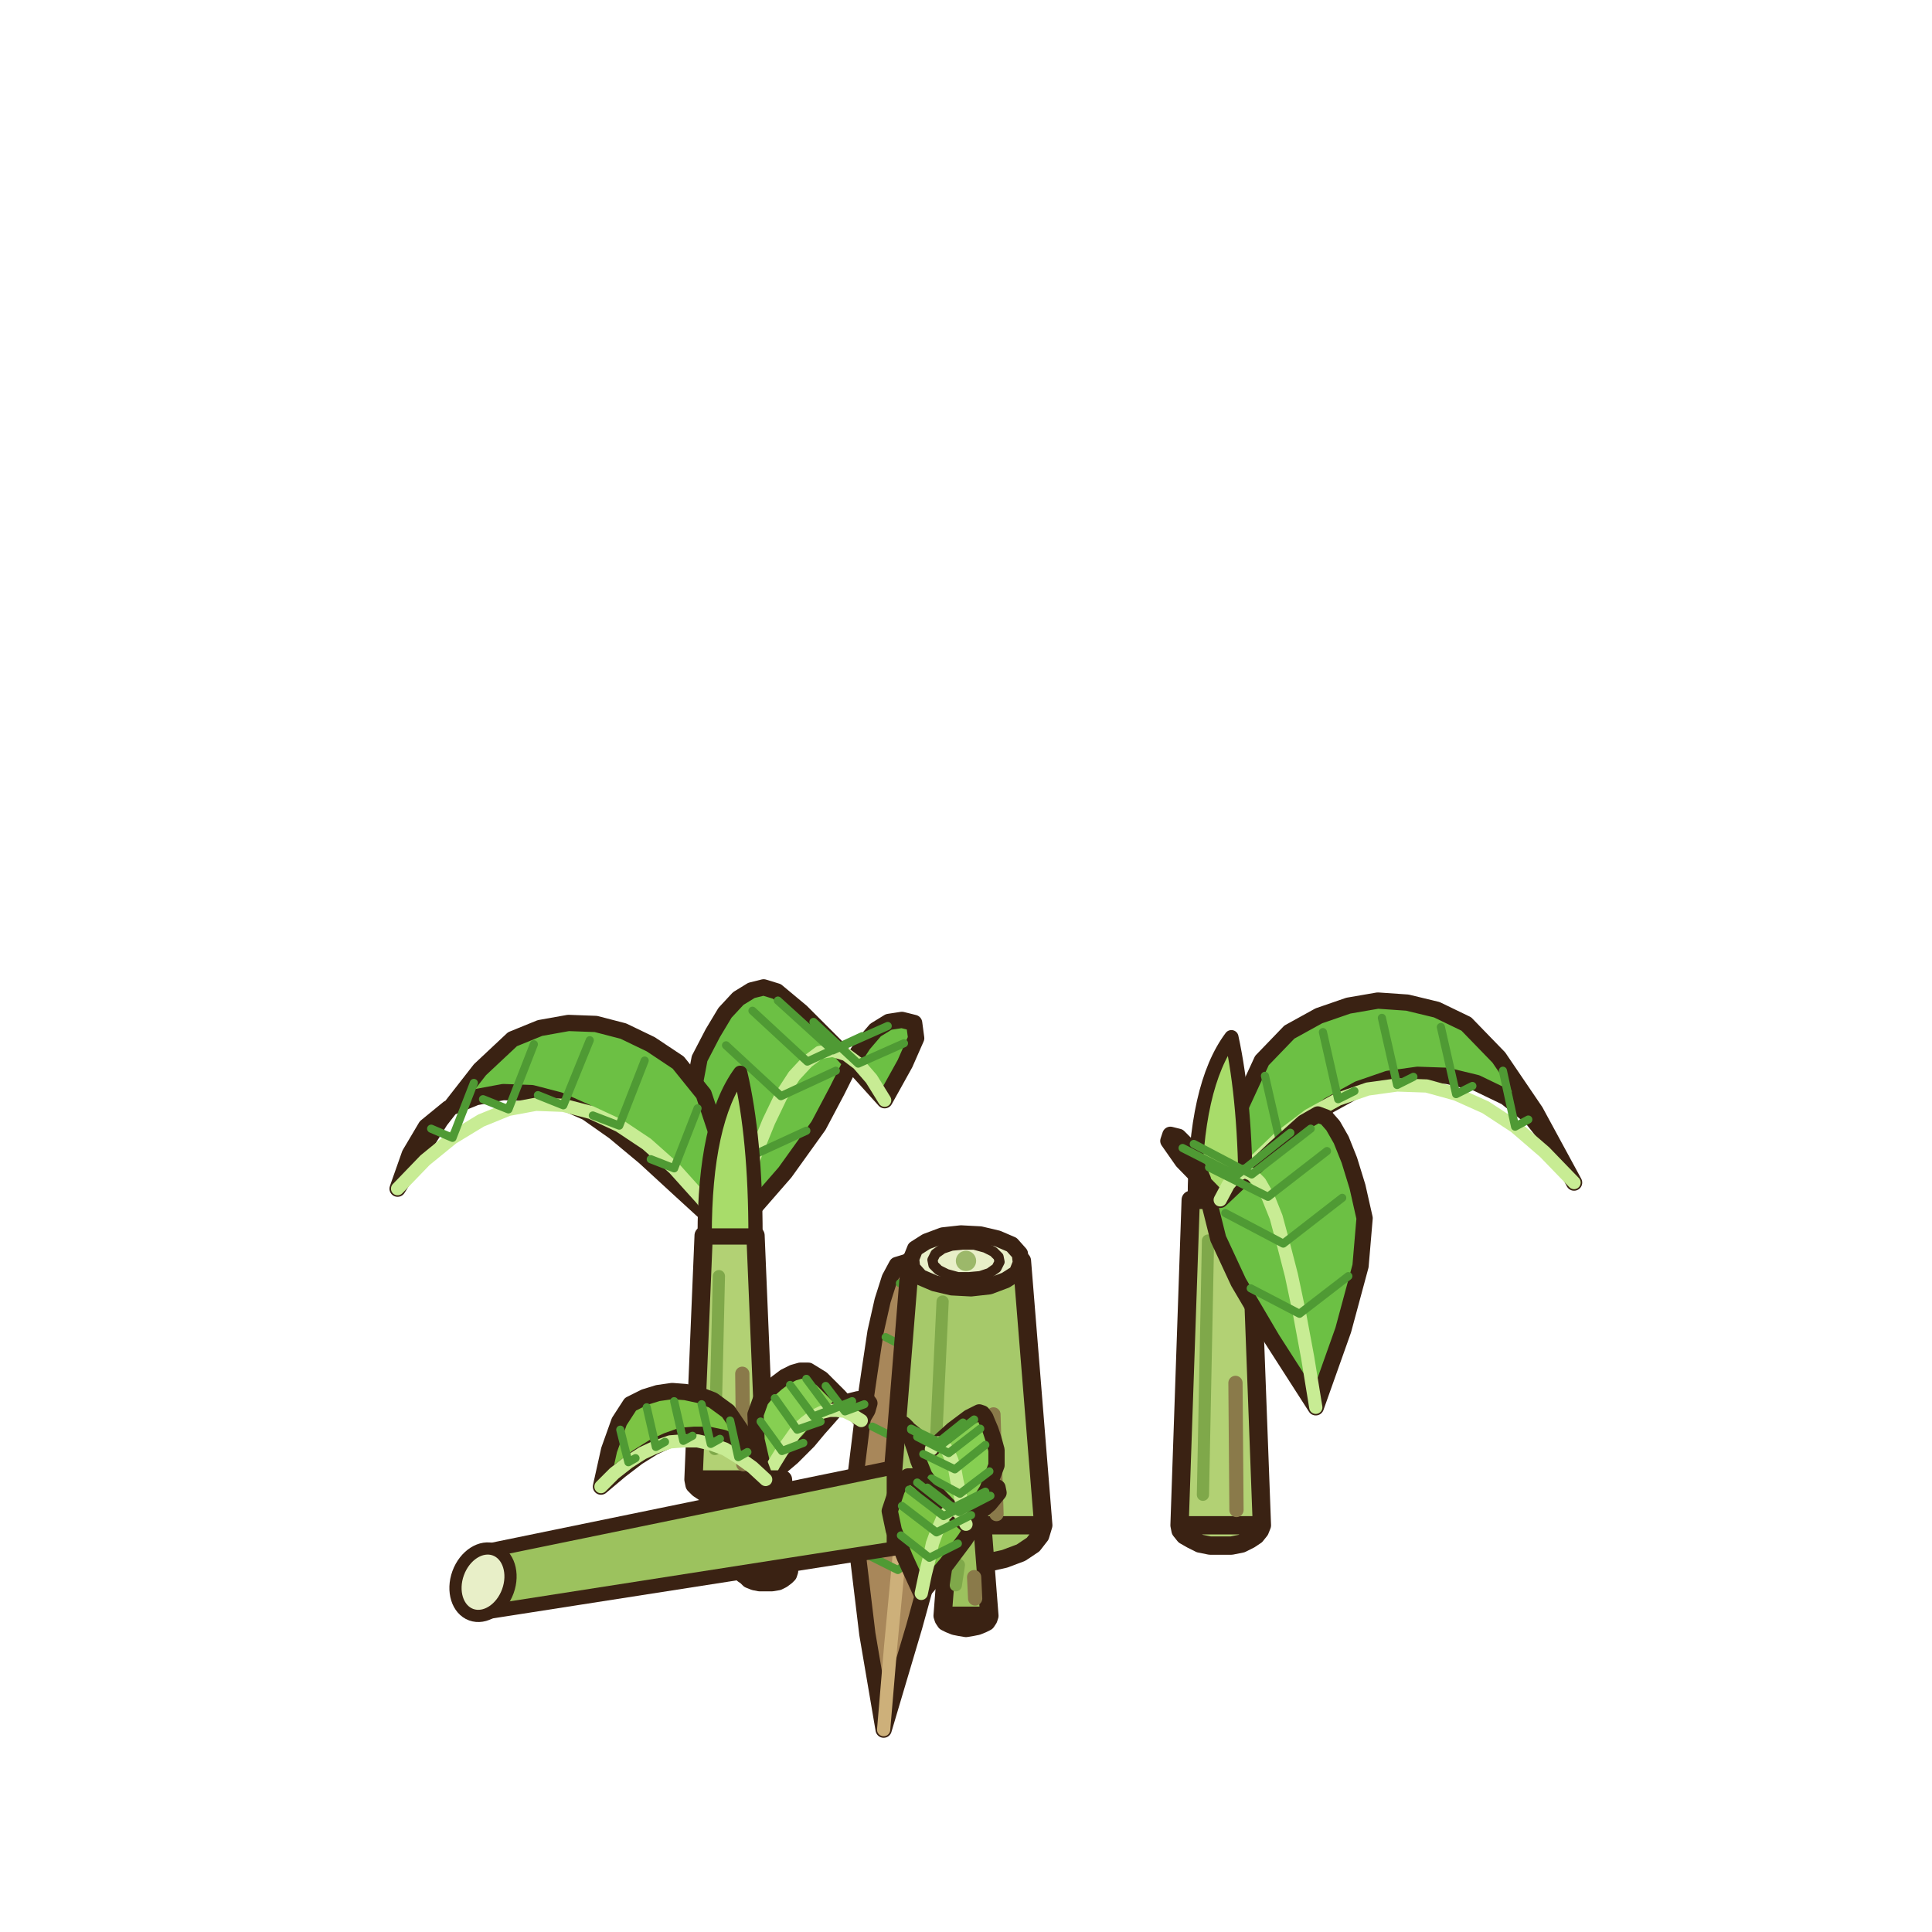
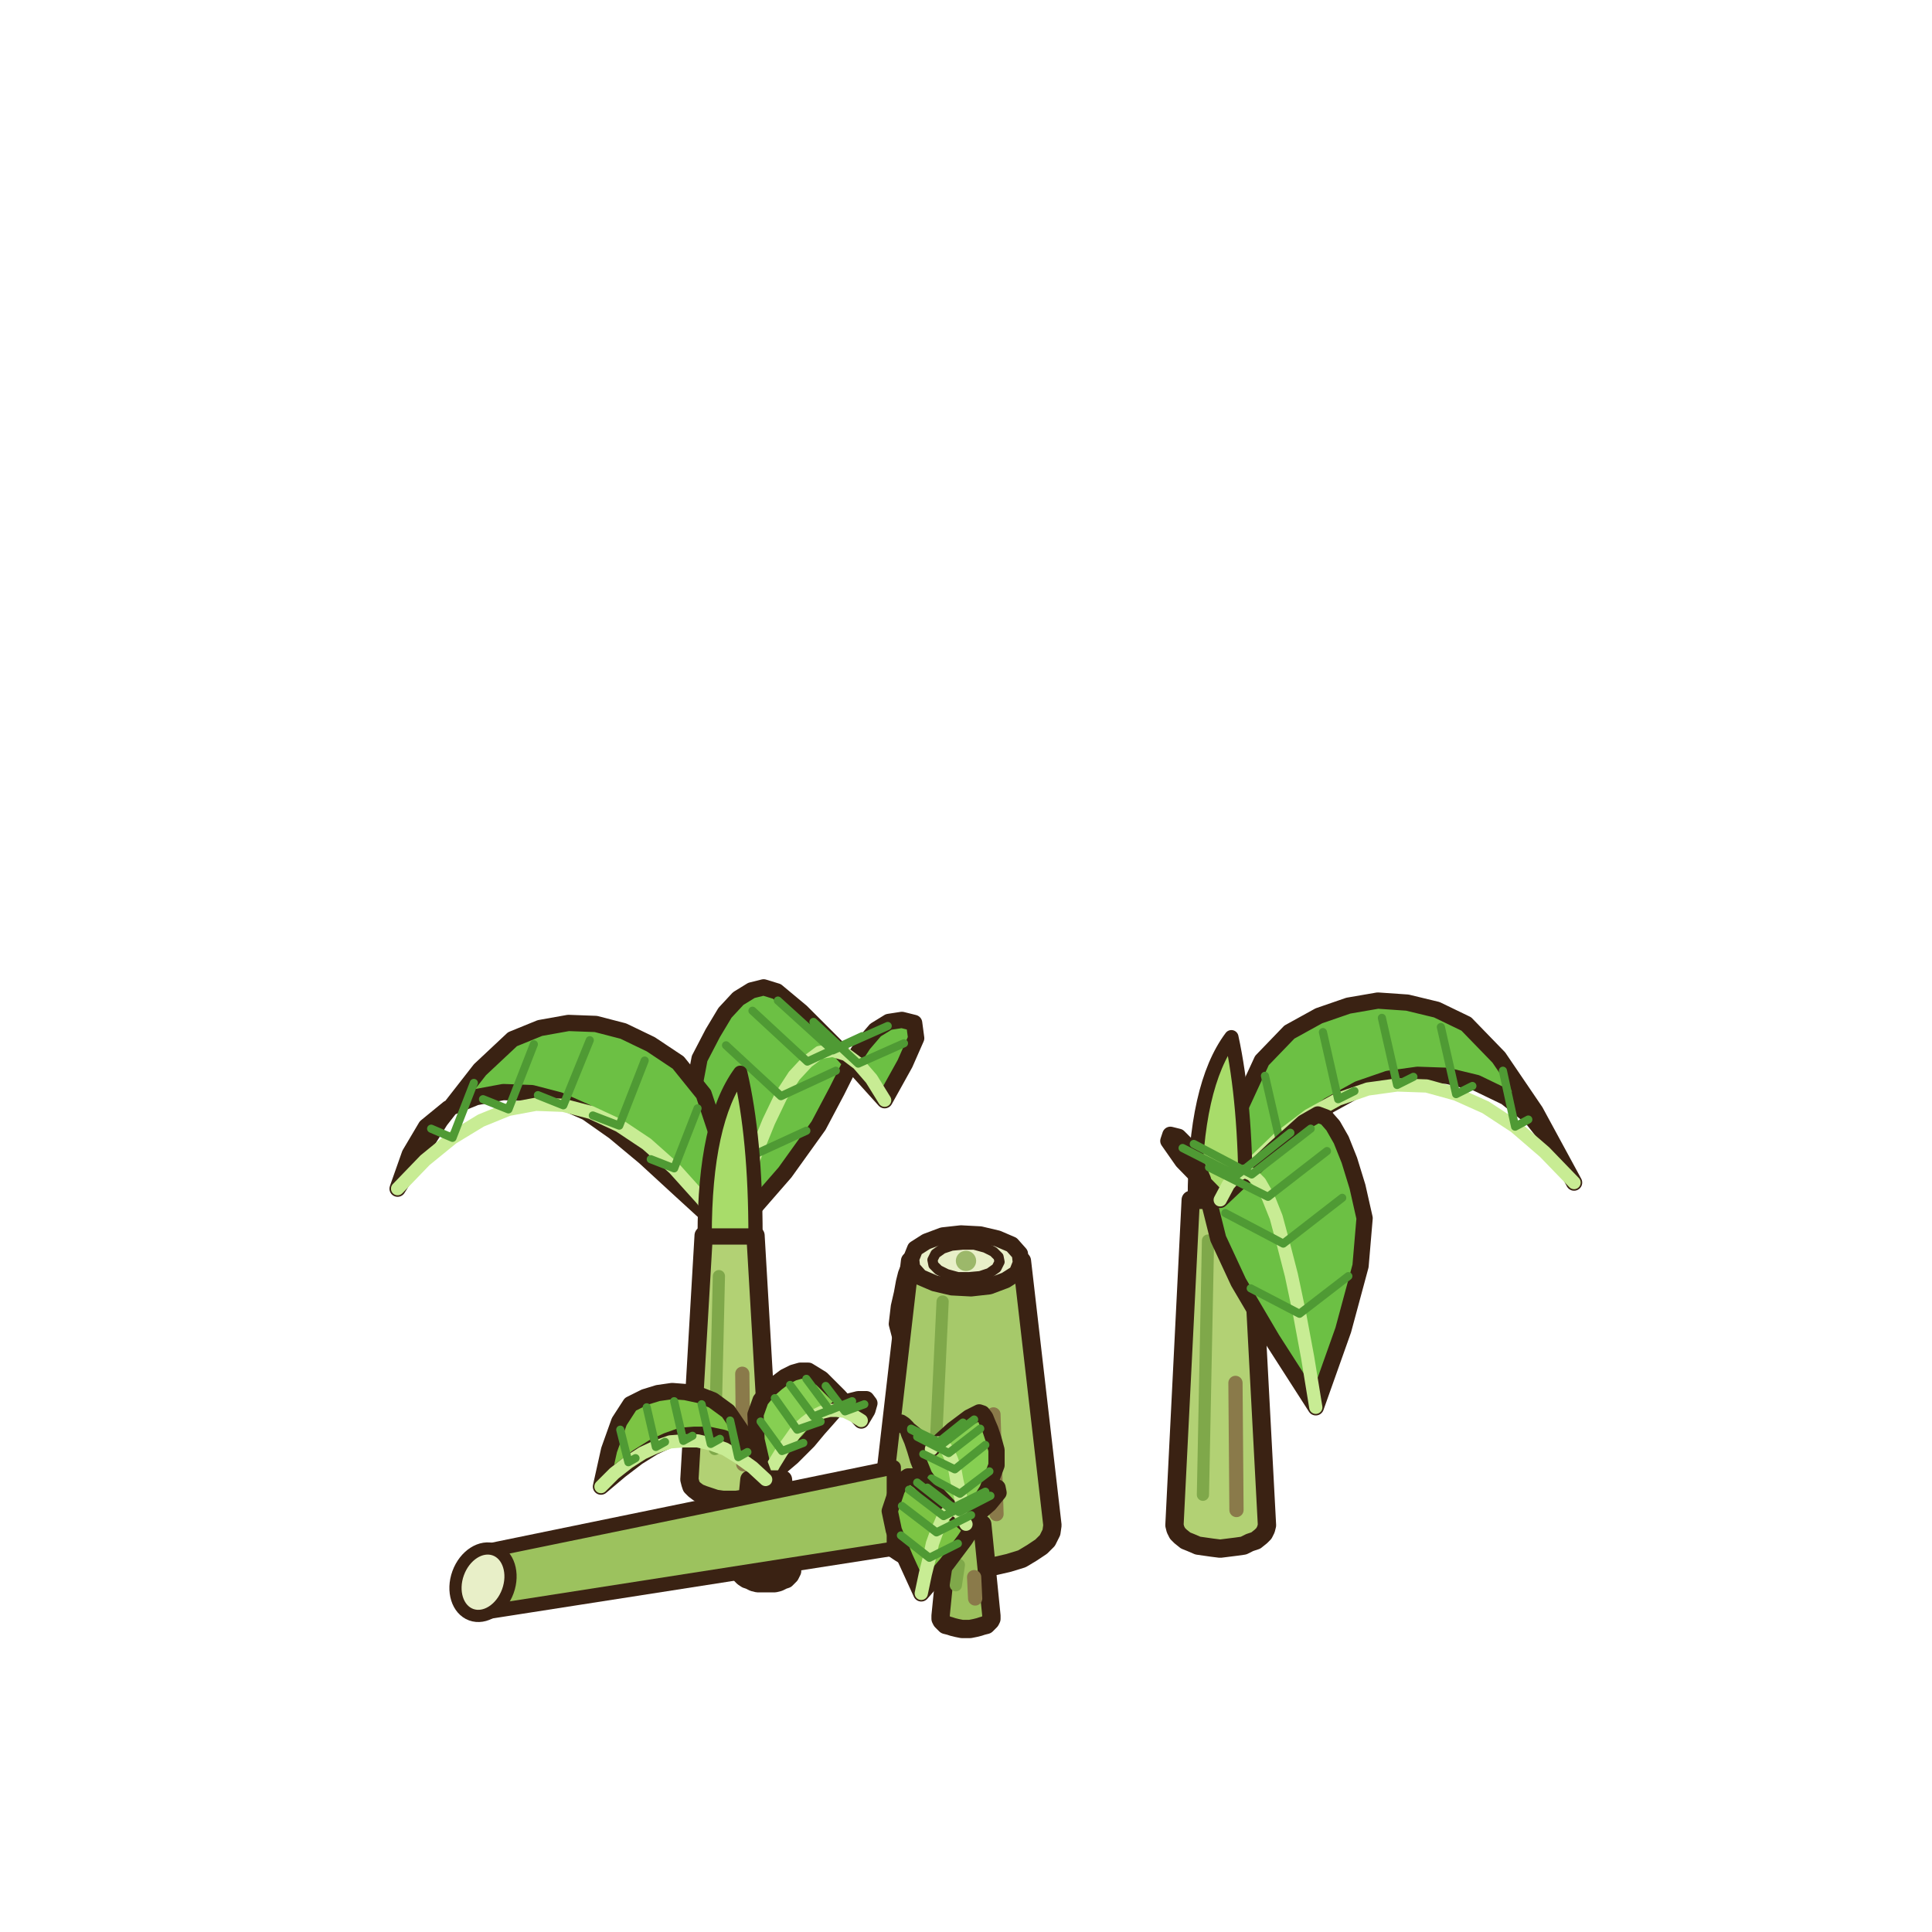
<svg xmlns="http://www.w3.org/2000/svg" viewBox="0 0 190 190" width="190" height="190">
  <g stroke-linejoin="round" stroke-linecap="round">
    <path d="M71.8 121.5L77.2 115.3L80.5 110.7L82.3 107.3L83.6 104.7L84.9 102.7L86.1 101.3L87.4 100.5L88.7 100.3L89.9 100.6L90.1 102.1L89 104.6L87 108.2L87 108.2L82.4 103.1L78.8 99.5L76.4 97.5L75.1 97.1L73.9 97.4L72.6 98.2L71.3 99.6L70.1 101.6L68.8 104.1L68.1 107.8L68.8 113.4L71.8 121.5Z" fill="#6cc044" stroke="#3a2213" stroke-width="1.6" />
    <path d="M71.8 121.5L73 117.2L74.3 113.5L75.6 110.3L76.8 107.8L78.1 105.8L79.4 104.4L80.6 103.5L81.9 103.3L83.2 103.7L84.4 104.6L85.7 106.1L87 108.2" fill="none" stroke="#c8ec94" stroke-width="1.3" />
    <path d="M74.3 113.5L79.3 111.2M74.3 113.5L69.3 108.9M76.8 107.8L82.2 105.3M76.8 107.8L71.4 102.8M79.4 104.4L84.8 101.9M79.4 104.4L74 99.4M81.9 103.3L87.3 100.9M81.9 103.3L76.5 98.4M84.4 104.6L88.9 102.6M84.4 104.6L80 100.5" fill="none" stroke="#4f9a34" stroke-width="0.8" />
    <path d="M71.8 121.5L71 113L69.2 107.6L66.7 104.5L64 102.7L61.3 101.4L58.6 100.7L55.9 100.6L53.1 101.1L50.4 102.2L47.2 105.2L43.3 110.2L39.1 116.9L39.1 116.9L40.3 113.5L41.9 110.8L44.1 109L46.8 107.9L49.5 107.4L52.3 107.5L55 108.2L57.7 109.4L60.4 111.3L63.4 113.8L67.1 117.2L71.8 121.5Z" fill="#6cc044" stroke="#3a2213" stroke-width="1.6" />
    <path d="M71.8 121.5L69 117.9L66.3 114.9L63.6 112.5L60.9 110.7L58.1 109.4L55.4 108.7L52.7 108.6L50 109.1L47.3 110.2L44.5 111.9L41.8 114.1L39.1 116.9" fill="none" stroke="#c8ec94" stroke-width="1.3" />
    <path d="M66.3 114.9L68.6 109M66.3 114.9L64 114M60.9 110.7L63.4 104.3M60.9 110.7L58.3 109.7M55.4 108.7L58 102.3M55.4 108.7L52.9 107.7M50 109.1L52.5 102.7M50 109.1L47.5 108.1M44.5 111.9L46.6 106.5M44.5 111.9L42.4 111" fill="none" stroke="#4f9a34" stroke-width="0.8" />
-     <path d="M95 128L97.3 124.4L98.1 122.9L97.8 123.1L97.1 124.4L96.4 126.7L95.8 129.7L95.1 133.7L94.4 138.5L93.7 144.2L92.3 151.3L89.9 160L86.9 170.1L86.9 170.1L85.3 160.7L84.3 152.4L84.1 145.5L84.8 139.8L85.5 135L86.1 131L86.8 127.9L87.5 125.7L88.2 124.4L89.2 124.1L91.3 125.2L95 128Z" fill="#a8875a" stroke="#3a2213" stroke-width="1.6" />
-     <path d="M95 128L94.3 126.7L93.7 126.4L93 126.8L92.3 128.2L91.6 130.4L91 133.5L90.3 137.4L89.6 142.2L88.9 147.9L88.3 154.4L87.6 161.8L86.9 170.1" fill="none" stroke="#cdb07a" stroke-width="1.3" />
-     <path d="M93.7 126.4L97.2 123.6M93.7 126.4L90.1 124.6M92.3 128.2L96.2 125.2M92.3 128.2L88.5 126.2M91 133.5L94.8 130.5M91 133.5L87.1 131.5M89.6 142.2L93.5 139.2M89.6 142.2L85.8 140.3M88.3 154.4L91.5 152M88.3 154.4L85.1 152.8" fill="none" stroke="#4f9a34" stroke-width="0.8" />
-     <path d="M97.1 124.4L93 127.6" fill="none" stroke="#3a2213" stroke-width="1.1" />
-     <path d="M94.4 138.5L90.3 141.7" fill="none" stroke="#3a2213" stroke-width="1.1" />
-     <path d="M68.2 145.5L69.2 121.5L74.3 121.5L75.3 145.5L68.2 145.5L68.3 146L68.7 146.4L69.3 146.8L70 147.1L70.8 147.2L71.8 147.3L72.7 147.2L73.5 147.1L74.3 146.8L74.8 146.4L75.2 146L75.3 145.5Z" fill="#b2d174" stroke="#3a2213" stroke-width="1.8" />
+     <path d="M95 128L97.8 125.1L99 123.6L99.2 123.3L98.9 123.5L98.7 124L98.5 124.8L98.3 125.9L98.1 127.2L97.8 128.9L96.8 131.4L94.9 134.9L92.4 139.1L92.4 139.1L90.3 135.5L88.8 132.5L88.2 130.2L88.4 128.5L88.7 127.2L88.9 126.1L89.1 125.3L89.3 124.8L89.5 124.6L90.1 124.8L91.8 125.9L95 128Z" fill="#a8875a" stroke="#3a2213" stroke-width="1.6" />
+     <path d="M95 128L94.8 127.4L94.6 127.1L94.3 127L94.1 127.3L93.9 127.8L93.7 128.6L93.5 129.6L93.3 131L93 132.6L92.8 134.5L92.6 136.7L92.4 139.1" fill="none" stroke="#cdb07a" stroke-width="1.3" />
+     <path d="M94.6 127.1L98.1 124.3M94.6 127.1L91 125.3M94.1 127.3L98 124.3M94.1 127.3L90.3 125.3M93.7 128.6L97.5 125.6M93.7 128.6L89.8 126.6M93.3 131L97.1 128M93.3 131L89.4 129M92.8 134.5L96 132M92.8 134.5L89.6 132.9" fill="none" stroke="#4f9a34" stroke-width="0.8" />
+     <path d="M98.9 123.5L94.8 126.7" fill="none" stroke="#3a2213" stroke-width="1.1" />
+     <path d="M98.1 127.2L94 130.4" fill="none" stroke="#3a2213" stroke-width="1.1" />
+     <path d="M67.8 145.5L69.2 121.5L74.3 121.5L75.7 145.5L75.7 145.5L75.7 145.9L75.5 146.2L75.2 146.5L74.8 146.8L74.3 147L73.7 147.2L73.1 147.4L72.4 147.5L71.8 147.5L71.1 147.5L70.4 147.4L69.8 147.2L69.2 147L68.7 146.8L68.3 146.5L68 146.2L67.9 145.9L67.8 145.5Z" fill="#b2d174" stroke="#3a2213" stroke-width="1.8" />
    <path d="M70.3 142.5L70.7 125.5" fill="none" stroke="#7fa84a" stroke-width="1.2" />
    <path d="M73.1 144L73 135.1" fill="none" stroke="#8a7a4a" stroke-width="1.4" />
    <path d="M69.3 121.5Q69.3 110.3 72.8 105.5Q74.3 111.9 74.3 121.5Z" fill="#a8dc6a" stroke="#3a2213" stroke-width="1.4" />
    <path d="M120 118L124.1 114L127.6 111L130.7 108.7L133.6 107.1L136.5 106.1L139.4 105.7L142.3 105.8L145.2 106.5L148.1 107.9L150.6 109.9L152.9 112.8L154.8 116.3L154.8 116.3L151 109.3L147.4 104L144.2 100.7L141.3 99.3L138.4 98.6L135.5 98.4L132.6 98.9L129.7 99.9L126.8 101.5L124.1 104.3L121.7 109.5L120 118Z" fill="#6cc044" stroke="#3a2213" stroke-width="1.6" />
    <path d="M120 118L122.9 114.7L125.8 111.9L128.7 109.7L131.6 108.1L134.5 107.1L137.4 106.7L140.3 106.8L143.2 107.6L146.1 108.9L149 110.8L151.9 113.3L154.8 116.3" fill="none" stroke="#c8ec94" stroke-width="1.3" />
    <path d="M125.8 111.9L127.3 111.1M125.8 111.9L124.4 105.8M131.6 108.1L133.2 107.3M131.6 108.1L130.1 101.5M137.4 106.7L139 105.9M137.4 106.7L135.9 100.1M143.2 107.6L144.8 106.8M143.2 107.6L141.7 101M149 110.8L150.3 110.1M149 110.8L147.8 105.3" fill="none" stroke="#4f9a34" stroke-width="0.8" />
-     <path d="M87.4 150L89.5 124L100.5 124L102.6 150L87.4 150L87.7 151L88.4 151.9L89.6 152.7L91.2 153.3L93 153.7L95 153.8L97 153.7L98.8 153.3L100.4 152.7L101.6 151.9L102.3 151L102.6 150Z" fill="#a6c96a" stroke="#3a2213" stroke-width="1.8" />
+     <path d="M86.5 150L89.5 124L100.5 124L103.5 150L103.5 150L103.4 150.7L103 151.5L102.4 152.1L101.5 152.7L100.5 153.3L99.2 153.7L97.9 154L96.5 154.2L95 154.2L93.5 154.2L92.1 154L90.8 153.7L89.5 153.3L88.5 152.7L87.6 152.1L87 151.5L86.6 150.7L86.5 150Z" fill="#a6c96a" stroke="#3a2213" stroke-width="1.8" />
    <path d="M91.8 147L92.7 128" fill="none" stroke="#7fa84a" stroke-width="1.2" />
    <path d="M98 148.9L97.7 139.1" fill="none" stroke="#8a7a4a" stroke-width="1.4" />
    <path d="M98.9 125.9L97.3 126.5L95.5 126.7L93.6 126.6L91.9 126.2L90.5 125.6L89.7 124.7L89.6 123.8L90 122.8L91.1 122.1L92.7 121.5L94.5 121.3L96.4 121.4L98.1 121.8L99.5 122.4L100.3 123.3L100.4 124.2L100 125.2Z" fill="#e8efc8" stroke="#3a2213" stroke-width="1.6" />
    <path d="M97.3 125.2L96.4 125.5L95.3 125.6L94.2 125.6L93.1 125.3L92.3 124.9L91.8 124.4L91.7 123.9L92 123.3L92.7 122.8L93.6 122.5L94.7 122.4L95.8 122.4L96.9 122.7L97.7 123.1L98.2 123.6L98.3 124.1L98 124.7Z" fill="none" stroke="#3a2213" stroke-width="1" />
    <circle cx="95" cy="124" r="1" fill="#9cb86a" stroke="none" />
-     <path d="M116 150L117.1 118L122.9 118L124.1 150L116 150L116.1 150.5L116.5 151L117.2 151.4L118 151.8L119 152L120 152L121.1 152L122.1 151.8L122.9 151.4L123.5 151L123.9 150.5L124.1 150Z" fill="#b2d174" stroke="#3a2213" stroke-width="1.8" />
+     <path d="M115.5 150L117.1 118L122.9 118L124.6 150L124.6 150L124.5 150.4L124.3 150.8L124 151.1L123.5 151.5L122.9 151.7L122.3 152L121.6 152.1L120.8 152.2L120 152.3L119.2 152.2L118.5 152.1L117.8 152L117.1 151.7L116.6 151.5L116.1 151.1L115.8 150.8L115.6 150.4L115.5 150Z" fill="#b2d174" stroke="#3a2213" stroke-width="1.8" />
    <path d="M118.3 147L118.8 122" fill="none" stroke="#7fa84a" stroke-width="1.2" />
    <path d="M121.6 148.5L121.5 136" fill="none" stroke="#8a7a4a" stroke-width="1.4" />
    <path d="M117.5 118Q117.5 106.8 121.1 102Q122.5 108.4 122.5 118Z" fill="#a8dc6a" stroke="#3a2213" stroke-width="1.4" />
    <path d="M75.3 145.5L77.9 143.3L79.5 141.7L80.5 140.5L81.3 139.6L82 138.8L82.8 138.2L83.6 137.8L84.4 137.6L85.2 137.6L85.5 138L85.3 138.7L84.7 139.7L84.7 139.7L82.5 137.3L80.8 135.6L79.5 134.8L78.7 134.8L78 135L77.2 135.4L76.4 136L75.6 136.7L74.8 137.7L74.3 139.1L74.4 141.6L75.3 145.5Z" fill="#86cf52" stroke="#3a2213" stroke-width="1.6" />
    <path d="M75.3 145.5L76.1 144L76.9 142.7L77.7 141.6L78.4 140.6L79.2 139.9L80 139.3L80.8 138.9L81.6 138.7L82.3 138.7L83.1 138.8L83.9 139.2L84.7 139.7" fill="none" stroke="#c8ec94" stroke-width="1.3" />
    <path d="M76.9 142.7L79 141.9M76.9 142.7L74.8 139.8M78.4 140.6L80.7 139.8M78.4 140.6L76.2 137.5M80 139.3L82.3 138.4M80 139.3L77.7 136.2M81.6 138.7L83.8 137.8M81.6 138.7L79.3 135.6M83.1 138.8L85 138.1M83.1 138.8L81.2 136.3" fill="none" stroke="#4f9a34" stroke-width="0.8" />
-     <path d="M73.1 154.5L73.7 145.5L77 145.5L77.6 154.5L73.1 154.5L73.1 154.8L73.4 155L73.7 155.3L74.2 155.5L74.7 155.6L75.3 155.6L75.9 155.6L76.5 155.5L76.9 155.3L77.3 155L77.5 154.8L77.6 154.5Z" fill="#9cc25e" stroke="#3a2213" stroke-width="1.8" />
+     <path d="M72.8 154.5L73.7 145.5L77 145.5L77.9 154.5L77.9 154.5L77.8 154.7L77.7 154.9L77.5 155.1L77.3 155.3L77 155.4L76.6 155.6L76.2 155.7L75.8 155.7L75.3 155.7L74.9 155.7L74.5 155.7L74.1 155.6L73.7 155.4L73.4 155.3L73.1 155.1L72.9 154.9L72.8 154.7L72.8 154.5Z" fill="#9cc25e" stroke="#3a2213" stroke-width="1.8" />
    <path d="M74.4 151.5L74.6 149.5" fill="none" stroke="#7fa84a" stroke-width="1.2" />
    <path d="M76.2 152.8L76.1 150.7" fill="none" stroke="#8a7a4a" stroke-width="1.4" />
    <path d="M75.3 145.5L73.3 141.3L71.6 138.8L70.1 137.7L68.8 137.2L67.4 136.9L66.1 136.8L64.7 137L63.4 137.4L62 138.1L60.9 139.8L59.9 142.6L59.1 146.2L59.1 146.2L61 144.6L62.7 143.3L64.3 142.3L65.6 141.7L67 141.2L68.3 141.1L69.7 141.1L71.1 141.4L72.4 141.9L73.7 142.7L74.7 143.9L75.3 145.5Z" fill="#7cc444" stroke="#3a2213" stroke-width="1.6" />
    <path d="M75.3 145.5L74 144.3L72.6 143.3L71.3 142.5L69.9 142L68.6 141.7L67.2 141.7L65.9 141.8L64.5 142.3L63.2 142.9L61.8 143.8L60.4 144.9L59.1 146.2" fill="none" stroke="#c8ec94" stroke-width="1.3" />
    <path d="M72.6 143.3L71.8 139.7M72.6 143.3L73.5 142.8M69.9 142L69 138.1M69.9 142L70.8 141.5M67.2 141.7L66.3 137.8M67.2 141.7L68.1 141.2M64.5 142.3L63.6 138.4M64.5 142.3L65.4 141.8M61.8 143.8L61 140.6M61.8 143.8L62.5 143.4" fill="none" stroke="#4f9a34" stroke-width="0.8" />
    <path d="M95 149.9L97.1 146.5L98 144.1L98 142.6L97.7 141.5L97.4 140.6L97.1 139.9L96.9 139.4L96.6 139L96.3 138.9L95.3 139.4L93.7 140.6L91.6 142.5L91.6 142.5L90 141.1L89 140.3L88.6 139.9L88.9 140.1L89.2 140.4L89.4 141L89.7 141.7L90 142.6L90.3 143.6L90.9 145.1L92.3 147.1L95 149.9Z" fill="#86cf52" stroke="#3a2213" stroke-width="1.6" />
    <path d="M95 149.9L94.7 148.3L94.4 146.9L94.1 145.6L93.9 144.5L93.6 143.6L93.3 142.9L93 142.4L92.7 142L92.4 141.9L92.2 141.9L91.9 142.1L91.6 142.5" fill="none" stroke="#c8ec94" stroke-width="1.3" />
    <path d="M94.4 146.9L97.3 144.7M94.4 146.9L91.6 145.4M93.9 144.5L96.9 142.1M93.9 144.5L90.8 143M93.3 142.9L96.4 140.5M93.3 142.9L90.2 141.3M92.7 142L95.8 139.6M92.7 142L89.6 140.5M92.2 141.9L94.7 139.9M92.2 141.9L89.6 140.6" fill="none" stroke="#4f9a34" stroke-width="0.8" />
    <path d="M120 118L116.3 114.2L114.9 112.2L115.1 111.6L115.9 111.8L116.7 112.6L117.5 114.1L118.3 116L119 118.6L119.8 121.8L121.8 126.1L125.1 131.7L129.4 138.4L129.4 138.4L132.1 130.8L133.8 124.5L134.2 119.8L133.5 116.7L132.7 114.1L131.9 112.1L131.1 110.7L130.4 109.9L129.6 109.6L128.2 110.4L125.3 113L120 118Z" fill="#6cc044" stroke="#3a2213" stroke-width="1.6" />
    <path d="M120 118L120.8 116.5L121.6 115.6L122.4 115.2L123.1 115.5L123.9 116.3L124.7 117.7L125.5 119.7L126.2 122.3L127 125.4L127.8 129.2L128.6 133.5L129.4 138.4" fill="none" stroke="#c8ec94" stroke-width="1.3" />
    <path d="M121.6 115.6L116.3 112.9M121.6 115.6L126.9 111.4M123.1 115.5L117.4 112.5M123.1 115.5L128.9 111M124.7 117.7L118.9 114.8M124.7 117.7L130.5 113.2M126.2 122.3L120.5 119.3M126.2 122.3L132 117.8M127.8 129.2L123 126.7M127.8 129.2L132.6 125.5" fill="none" stroke="#4f9a34" stroke-width="0.8" />
    <path d="M87.9 144.3L47.5 152.6L47.5 158.6L87.9 152.3Z" fill="#9cc25e" stroke="#3a2213" stroke-width="1.4" />
    <ellipse cx="47.5" cy="155.6" rx="2.6" ry="3.4" fill="#e8efc8" stroke="#3a2213" stroke-width="1.2" transform="rotate(20 47.5 155.6)" />
-     <path d="M92.7 158.9L93.4 149.9L96.6 149.9L97.3 158.9L92.7 158.9L92.8 159.2L93 159.5L93.4 159.7L93.9 159.9L94.4 160L95 160.1L95.6 160L96.1 159.9L96.6 159.7L97 159.5L97.2 159.2L97.3 158.9Z" fill="#9cc25e" stroke="#3a2213" stroke-width="1.8" />
+     <path d="M92.5 158.9L93.4 149.9L96.6 149.9L97.5 158.9L97.5 158.9L97.5 159.2L97.4 159.4L97.2 159.6L97 159.8L96.6 159.9L96.3 160L95.9 160.1L95.4 160.2L95 160.2L94.6 160.2L94.1 160.1L93.7 160L93.4 159.9L93 159.8L92.8 159.6L92.6 159.4L92.5 159.2L92.5 158.9Z" fill="#9cc25e" stroke="#3a2213" stroke-width="1.8" />
    <path d="M94 155.9L94.3 153.9" fill="none" stroke="#7fa84a" stroke-width="1.2" />
    <path d="M95.9 157.2L95.8 155.1" fill="none" stroke="#8a7a4a" stroke-width="1.4" />
    <path d="M95 149.9L92 147.2L90.4 145.7L89.7 145.2L89.3 145.2L89 145.4L88.6 145.8L88.2 146.5L87.9 147.4L87.5 148.6L87.9 150.5L89 153.2L90.6 156.7L90.6 156.7L93.1 153.8L94.9 151.4L96 149.7L96.3 148.5L96.7 147.6L97.1 147L97.4 146.5L97.8 146.3L98.1 146.3L98.2 146.8L97.3 147.9L95 149.9Z" fill="#7cc444" stroke="#3a2213" stroke-width="1.6" />
    <path d="M95 149.9L94.6 149.2L94.3 148.7L93.9 148.5L93.5 148.4L93.2 148.7L92.8 149.1L92.5 149.8L92.1 150.7L91.7 151.8L91.4 153.2L91 154.8L90.6 156.7" fill="none" stroke="#c8ec94" stroke-width="1.3" />
    <path d="M94.3 148.7L91.2 146.3M94.3 148.7L97.4 147.1M93.5 148.4L90.2 145.8M93.5 148.4L96.9 146.7M92.8 149.1L89.4 146.5M92.8 149.1L96.2 147.4M92.1 150.7L88.7 148.1M92.1 150.7L95.5 149M91.4 153.2L88.6 151M91.4 153.2L94.2 151.8" fill="none" stroke="#4f9a34" stroke-width="0.8" />
  </g>
</svg>
